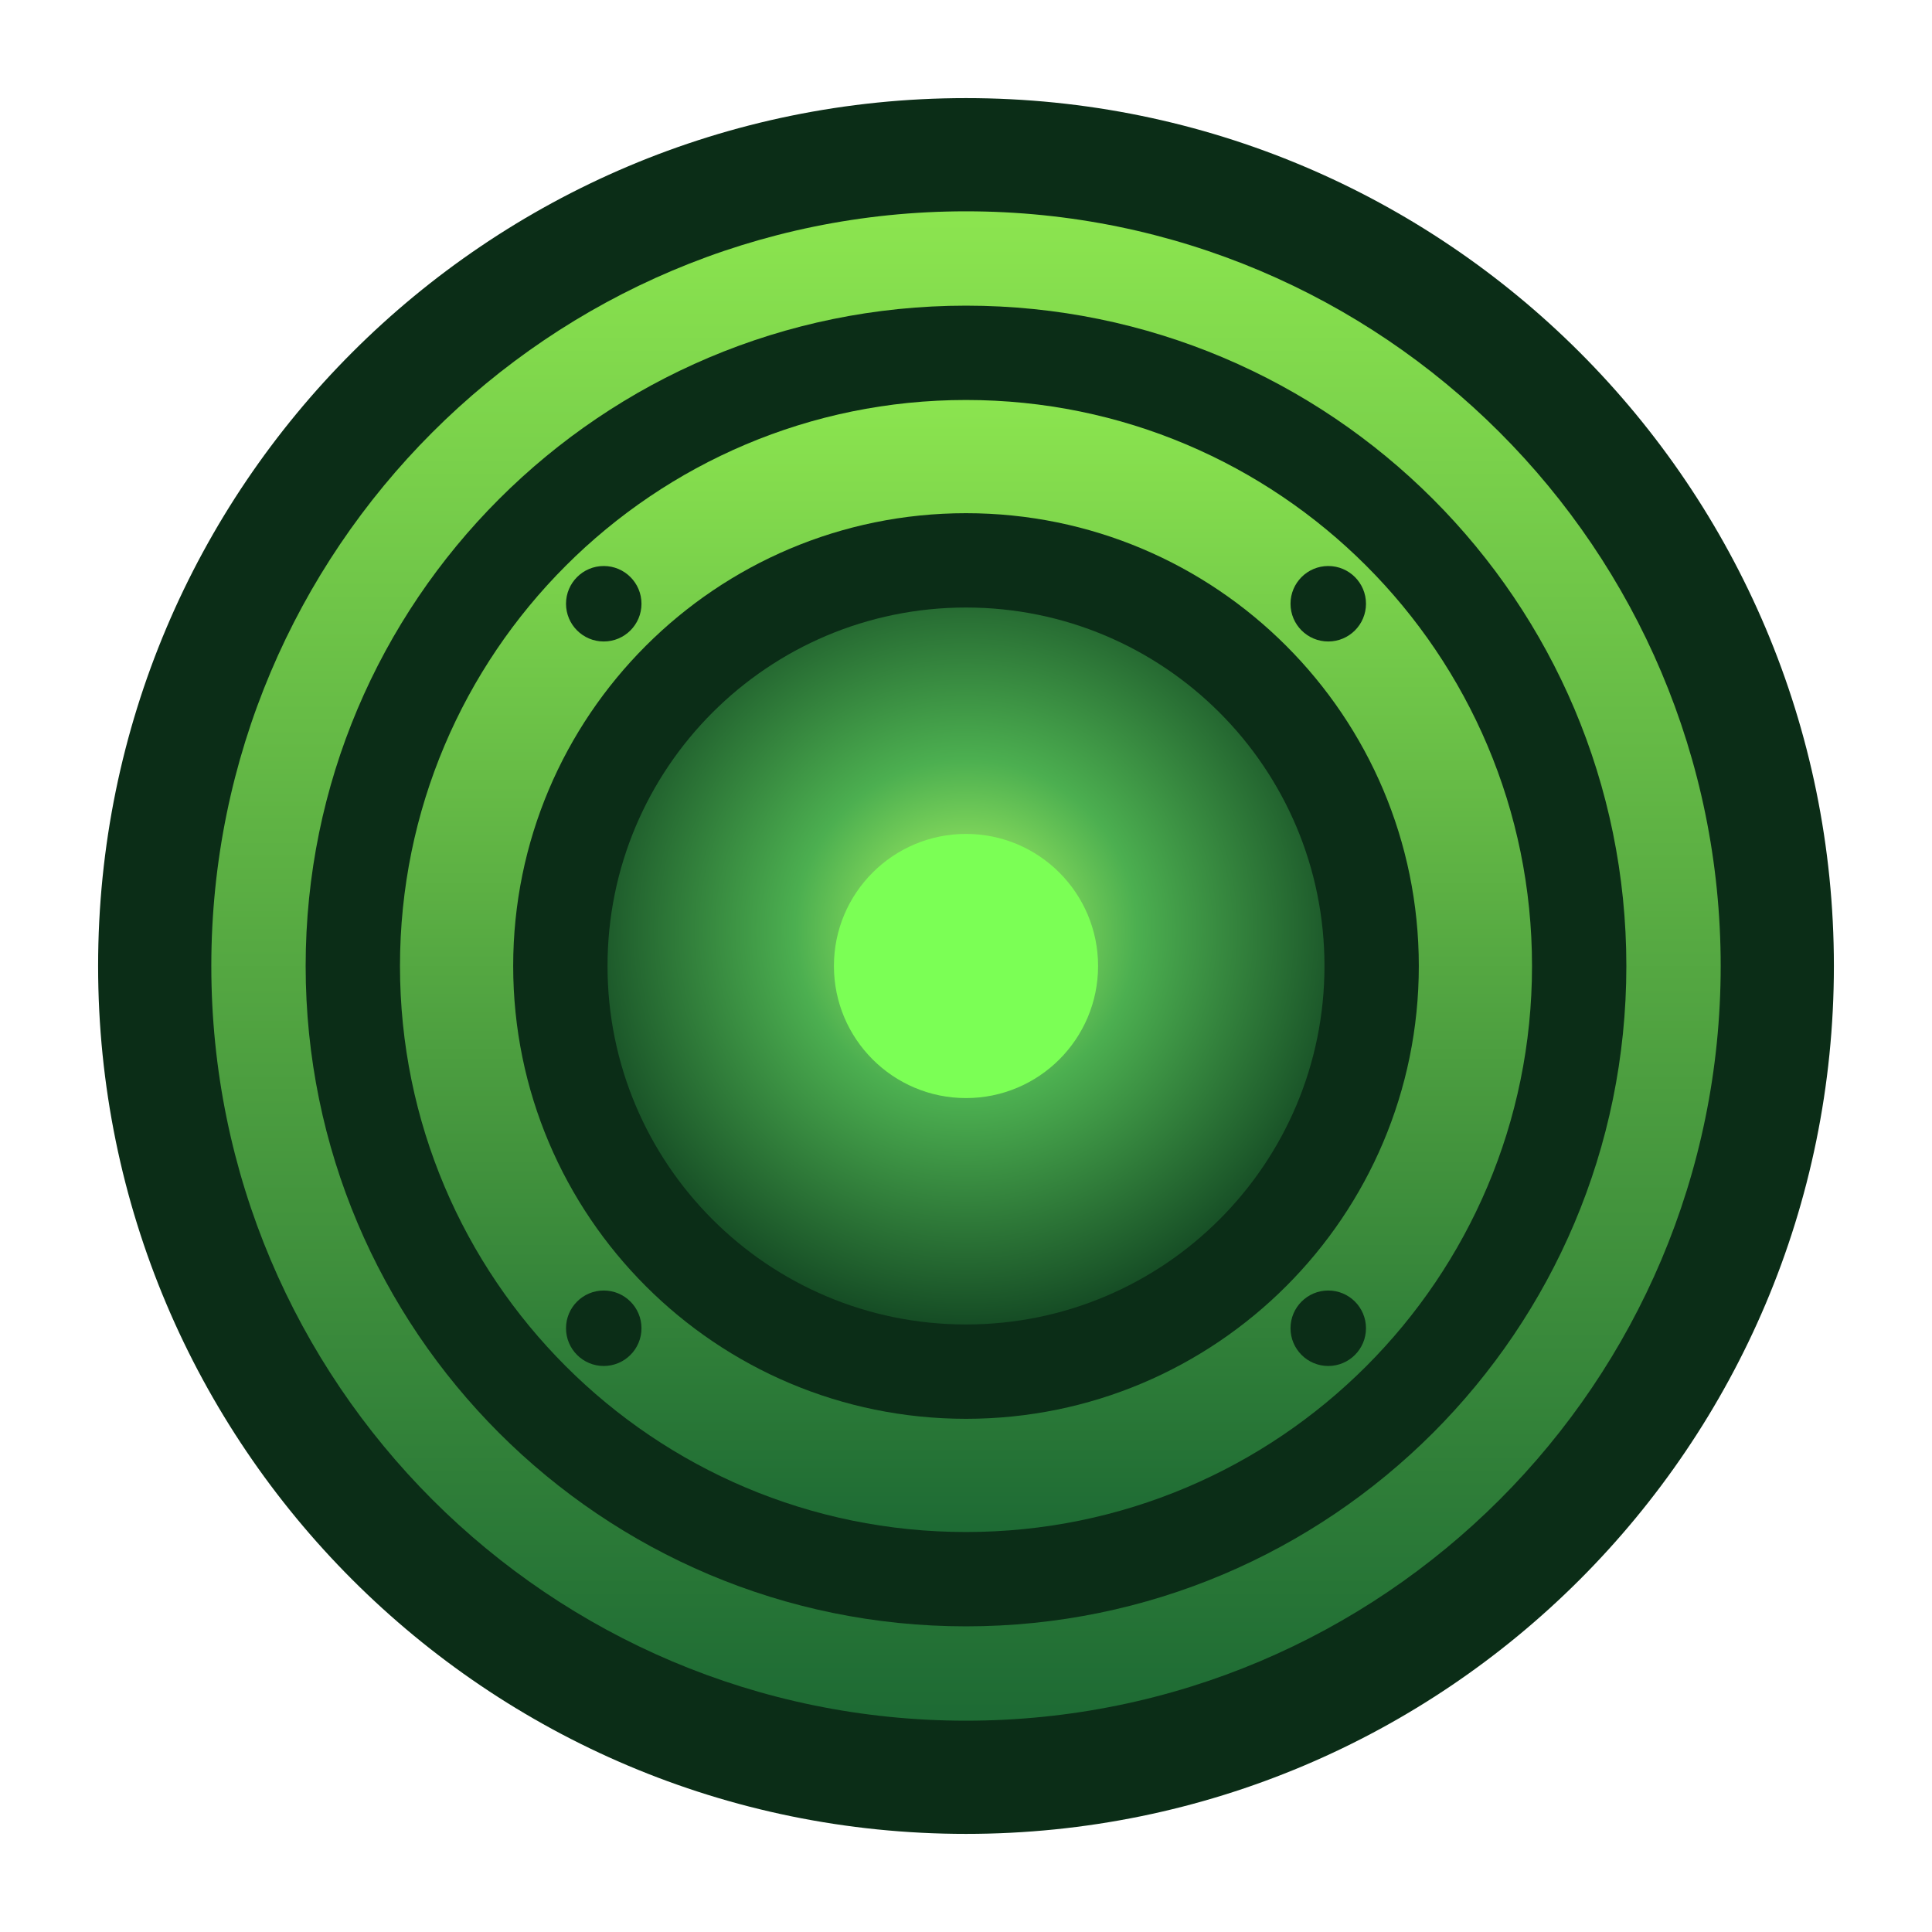
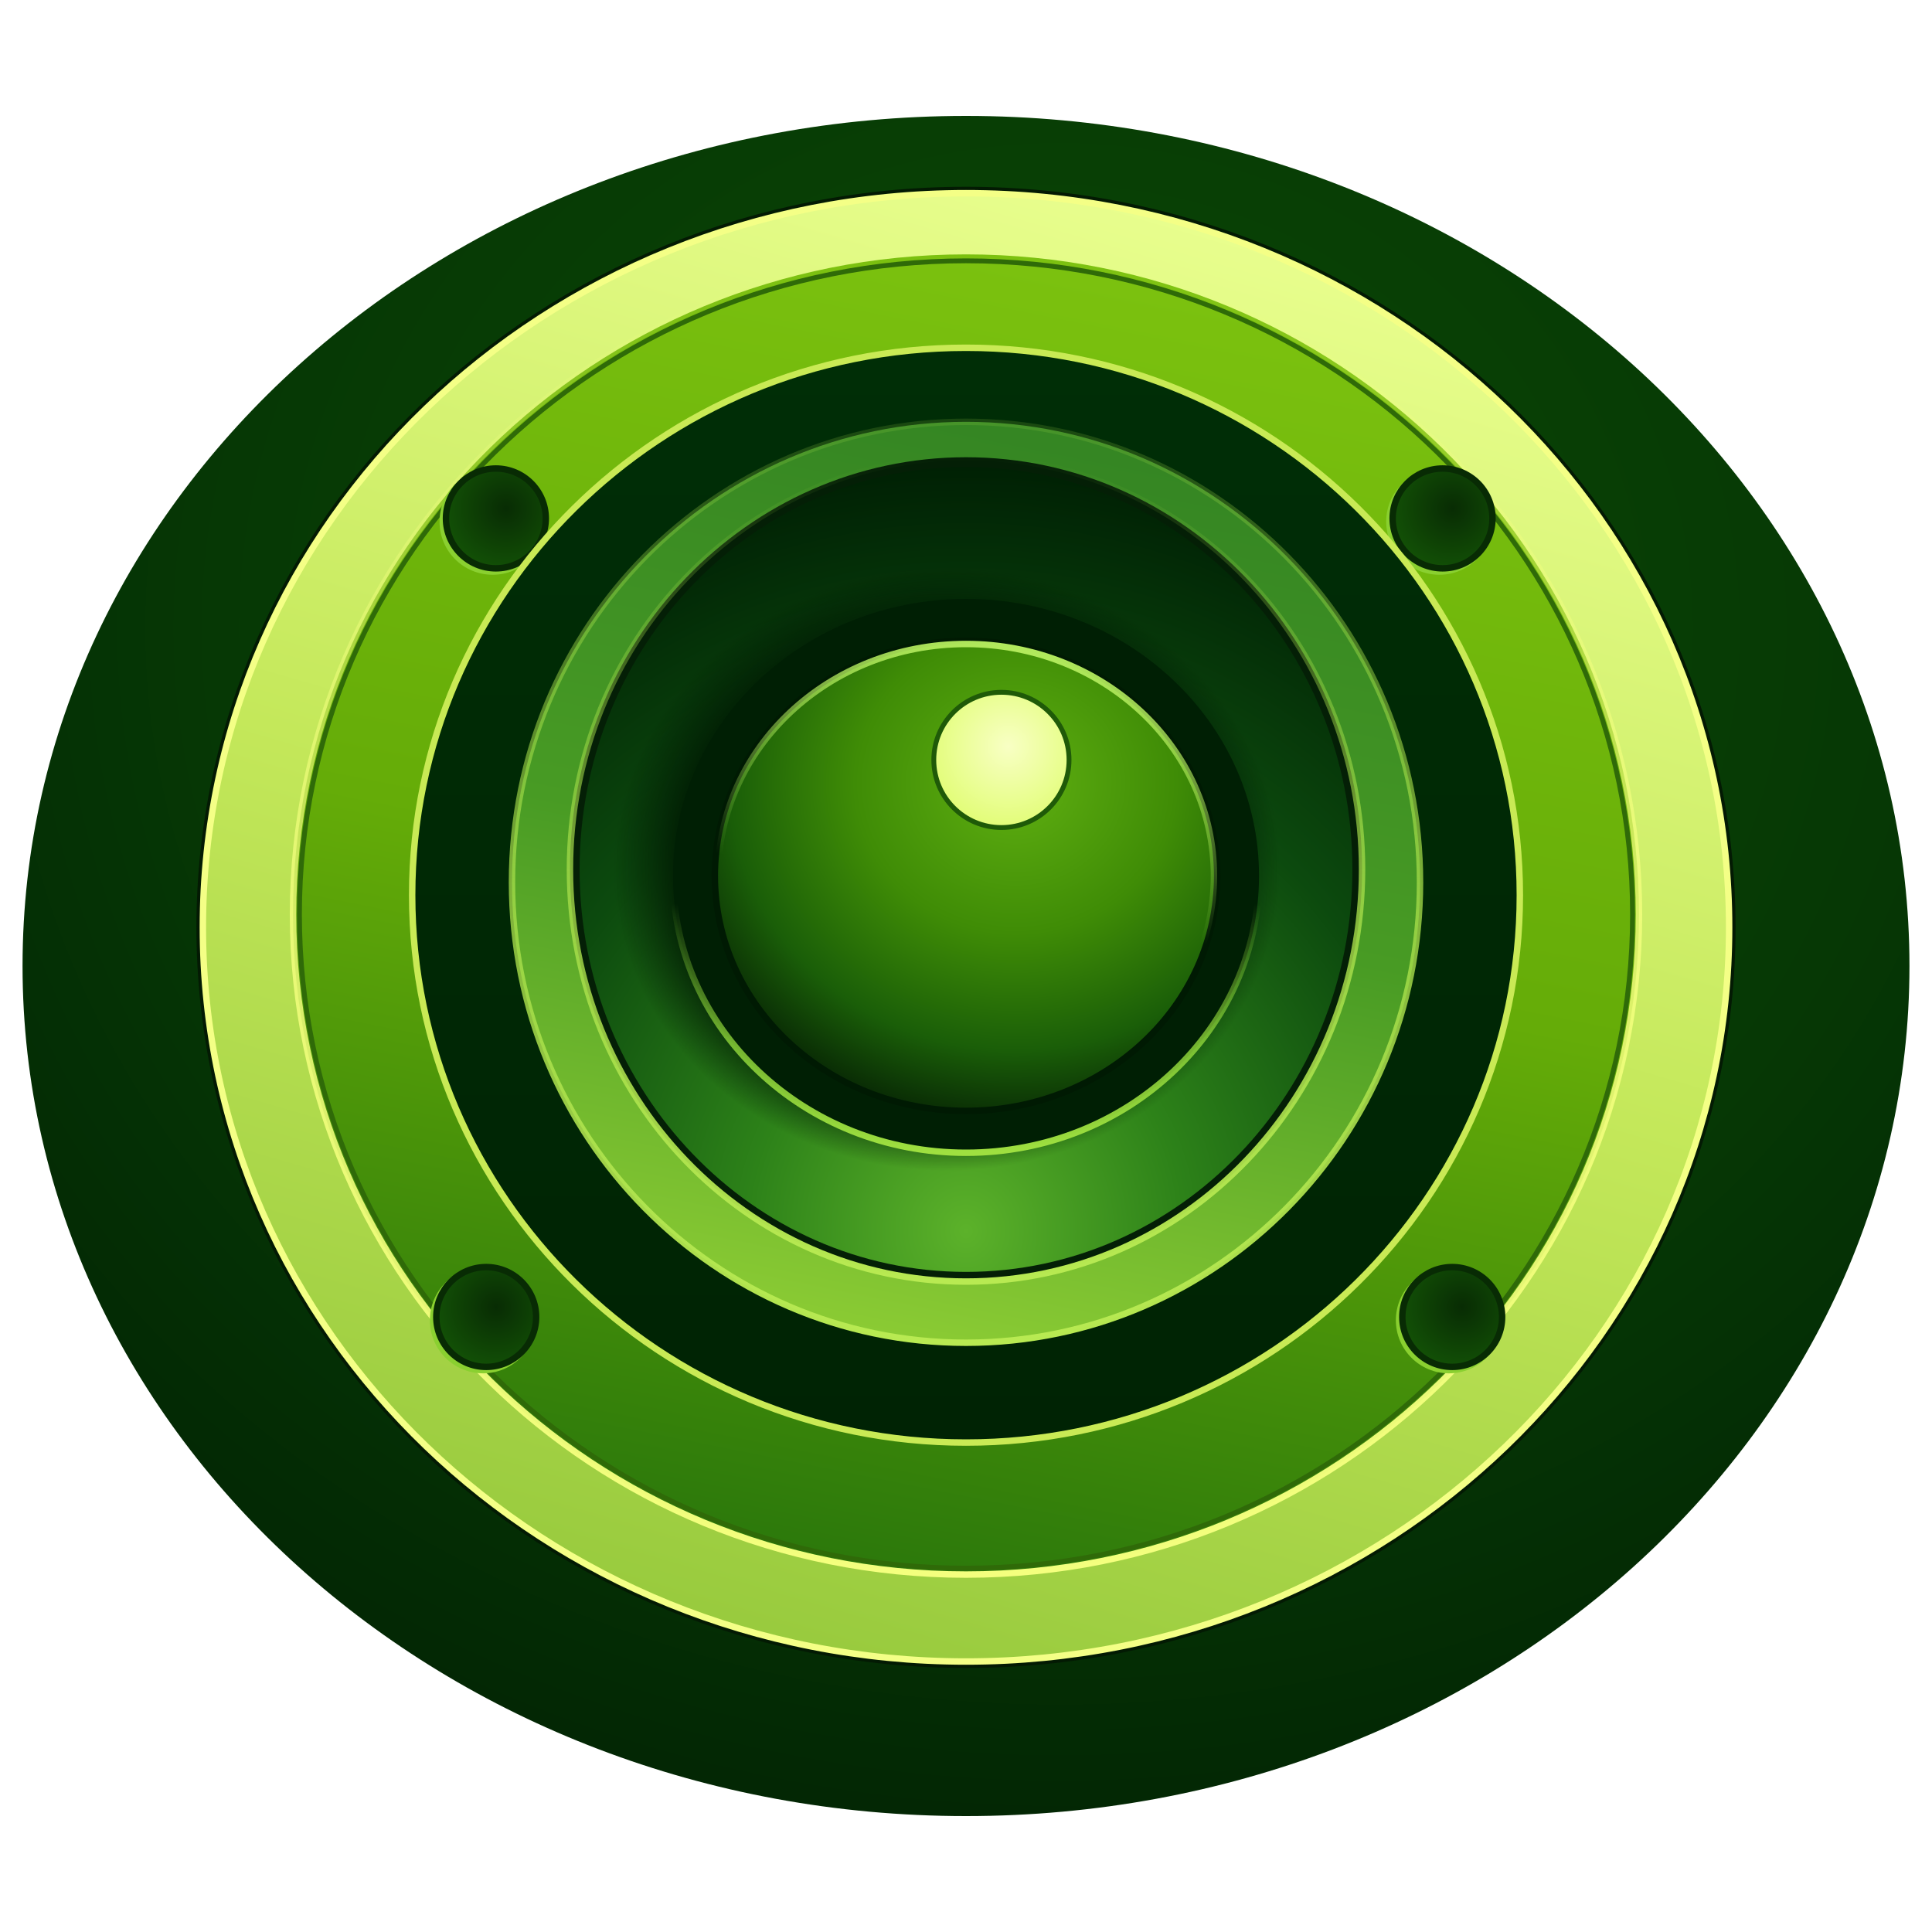
- <svg xmlns="http://www.w3.org/2000/svg" viewBox="0 0 512 512">
+ <svg xmlns="http://www.w3.org/2000/svg" viewBox="0 0 600 600" width="600" height="600">
  <defs>
-     <radialGradient id="cone" cx="50%" cy="45%" r="60%">
-       <stop offset="0%" stop-color="#b6ff66" />
-       <stop offset="40%" stop-color="#4caf50" />
-       <stop offset="100%" stop-color="#0d3d1e" />
+     <radialGradient id="plate" cx="0.55" cy="0.3" r="0.75">
+       <stop offset="0" stop-color="#0b4a06" />
+       <stop offset="0.6" stop-color="#063805" />
+       <stop offset="1" stop-color="#022404" />
    </radialGradient>
-     <linearGradient id="ring" x1="0" y1="0" x2="0" y2="1">
-       <stop offset="0%" stop-color="#8be44f" />
-       <stop offset="100%" stop-color="#1e6b34" />
+     <linearGradient id="rim" x1="0.65" y1="0" x2="0.35" y2="1">
+       <stop offset="0" stop-color="#eaff90" />
+       <stop offset="0.5" stop-color="#c4e85a" />
+       <stop offset="1" stop-color="#96c93c" />
+     </linearGradient>
+     <linearGradient id="med" x1="0.6" y1="0" x2="0.4" y2="1">
+       <stop offset="0" stop-color="#7cc20f" />
+       <stop offset="0.5" stop-color="#65ac08" />
+       <stop offset="1" stop-color="#2a770b" />
+     </linearGradient>
+     <linearGradient id="gap" x1="0" y1="0" x2="0" y2="1">
+       <stop offset="0" stop-color="#002e06" />
+       <stop offset="1" stop-color="#002304" />
+     </linearGradient>
+     <linearGradient id="mid" x1="0.6" y1="0" x2="0.4" y2="1">
+       <stop offset="0" stop-color="#348523" />
+       <stop offset="0.5" stop-color="#489b24" />
+       <stop offset="1" stop-color="#8ccc34" />
+     </linearGradient>
+     <radialGradient id="surround" cx="0.5" cy="0.95" r="0.95">
+       <stop offset="0" stop-color="#5cb22a" />
+       <stop offset="0.3" stop-color="#2d8219" />
+       <stop offset="0.65" stop-color="#0c4a0e" />
+       <stop offset="1" stop-color="#002104" />
+     </radialGradient>
+     <radialGradient id="domeShadow" cx="0.5" cy="0.5" r="0.5">
+       <stop offset="0.78" stop-color="#001a03" />
+       <stop offset="1" stop-color="#001a03" stop-opacity="0" />
+     </radialGradient>
+     <radialGradient id="dome" cx="0.6" cy="0.3" r="0.72">
+       <stop offset="0" stop-color="#60b011" />
+       <stop offset="0.45" stop-color="#3f8c06" />
+       <stop offset="0.8" stop-color="#1a5e08" />
+       <stop offset="1" stop-color="#0a2e05" />
+     </radialGradient>
+     <linearGradient id="domeEdge" x1="0.6" y1="0" x2="0.4" y2="1">
+       <stop offset="0" stop-color="#b4ec5e" />
+       <stop offset="0.55" stop-color="#b4ec5e" stop-opacity="0" />
+     </linearGradient>
+     <radialGradient id="spec" cx="0.55" cy="0.4" r="0.6">
+       <stop offset="0" stop-color="#f8ffc4" />
+       <stop offset="1" stop-color="#e2fd78" />
+     </radialGradient>
+     <radialGradient id="screw" cx="0.6" cy="0.4" r="0.6">
+       <stop offset="0" stop-color="#082c04" />
+       <stop offset="1" stop-color="#124f06" />
+     </radialGradient>
+     <linearGradient id="lipMed" gradientUnits="userSpaceOnUse" x1="0" y1="79" x2="0" y2="489">
+       <stop offset="0" stop-color="#f4ff7e" stop-opacity="0" />
+       <stop offset="0.5" stop-color="#f4ff7e" stop-opacity="0.8" />
+       <stop offset="1" stop-color="#f4ff7e" />
+     </linearGradient>
+     <linearGradient id="lipMid" gradientUnits="userSpaceOnUse" x1="0" y1="131" x2="0" y2="417">
+       <stop offset="0" stop-color="#a6dd4a" stop-opacity="0.15" />
+       <stop offset="0.5" stop-color="#a6dd4a" stop-opacity="0.75" />
+       <stop offset="1" stop-color="#b8ea52" />
+     </linearGradient>
+     <linearGradient id="lipGroove" gradientUnits="userSpaceOnUse" x1="0" y1="142" x2="0" y2="398">
+       <stop offset="0" stop-color="#a6dd4a" stop-opacity="0" />
+       <stop offset="0.5" stop-color="#a6dd4a" stop-opacity="0.75" />
+       <stop offset="1" stop-color="#b8ea52" />
+     </linearGradient>
+     <linearGradient id="lipBowl" gradientUnits="userSpaceOnUse" x1="0" y1="186" x2="0" y2="358">
+       <stop offset="0.55" stop-color="#8fd63a" stop-opacity="0" />
+       <stop offset="0.8" stop-color="#8fd63a" stop-opacity="0.8" />
+       <stop offset="1" stop-color="#9fe040" />
    </linearGradient>
  </defs>
-   <circle cx="256" cy="256" r="230" fill="#0b2d17" />
-   <circle cx="256" cy="256" r="200" fill="url(#ring)" />
-   <circle cx="256" cy="256" r="175" fill="#0b2d17" />
-   <circle cx="256" cy="256" r="150" fill="url(#ring)" />
-   <circle cx="256" cy="256" r="120" fill="#0b2d17" />
-   <circle cx="256" cy="256" r="95" fill="url(#cone)" />
-   <circle cx="256" cy="256" r="35" fill="#7bff55" />
-   <circle cx="160" cy="160" r="10" fill="#0b2d17" />
-   <circle cx="352" cy="160" r="10" fill="#0b2d17" />
-   <circle cx="160" cy="352" r="10" fill="#0b2d17" />
-   <circle cx="352" cy="352" r="10" fill="#0b2d17" />
+   <ellipse cx="300" cy="300" rx="293" ry="264" fill="url(#plate)" />
+   <ellipse cx="300" cy="288" rx="239" ry="230" fill="#031a03" />
+   <ellipse cx="300" cy="288" rx="237" ry="228" fill="url(#rim)" stroke="#f4ff86" stroke-width="2" />
+   <ellipse cx="300" cy="284" rx="209" ry="205" fill="url(#med)" stroke="url(#lipMed)" stroke-width="2" />
+   <ellipse cx="300" cy="284" rx="207" ry="203" fill="none" stroke="#2f6a08" stroke-width="1.5" />
+   <g id="screws">
+     <g transform="translate(153 162)">
+       <circle r="16.5" fill="#8ad030" />
+       <circle cx="1" cy="-1" r="15.5" fill="url(#screw)" stroke="#082b04" stroke-width="2" />
+     </g>
+     <g transform="translate(447 162)">
+       <circle r="16.5" fill="#8ad030" />
+       <circle cx="1" cy="-1" r="15.5" fill="url(#screw)" stroke="#082b04" stroke-width="2" />
+     </g>
+     <g transform="translate(150 410)">
+       <circle r="16.5" fill="#8ad030" />
+       <circle cx="1" cy="-1" r="15.5" fill="url(#screw)" stroke="#082b04" stroke-width="2" />
+     </g>
+     <g transform="translate(450 410)">
+       <circle r="16.5" fill="#8ad030" />
+       <circle cx="1" cy="-1" r="15.5" fill="url(#screw)" stroke="#082b04" stroke-width="2" />
+     </g>
+   </g>
+   <ellipse cx="300" cy="278" rx="172" ry="170" fill="url(#gap)" stroke="#c9ea55" stroke-width="2" />
+   <ellipse cx="300" cy="274" rx="141" ry="143" fill="url(#mid)" stroke="url(#lipMid)" stroke-width="2" />
+   <ellipse cx="300" cy="270" rx="123" ry="128" fill="#041f06" stroke="url(#lipGroove)" stroke-width="2" />
+   <ellipse cx="300" cy="270" rx="120" ry="125" fill="url(#surround)" />
+   <ellipse cx="294" cy="270" rx="104" ry="94" fill="url(#domeShadow)" />
+   <ellipse cx="300" cy="272" rx="91" ry="86" fill="#001f04" stroke="url(#lipBowl)" stroke-width="2" />
+   <ellipse cx="300" cy="272" rx="79" ry="74" fill="#001a03" />
+   <ellipse cx="300" cy="272" rx="77" ry="72" fill="url(#dome)" stroke="url(#domeEdge)" stroke-width="2" />
+   <circle cx="311" cy="236" r="21" fill="url(#spec)" stroke="#1f5a08" stroke-width="1.5" />
</svg>
